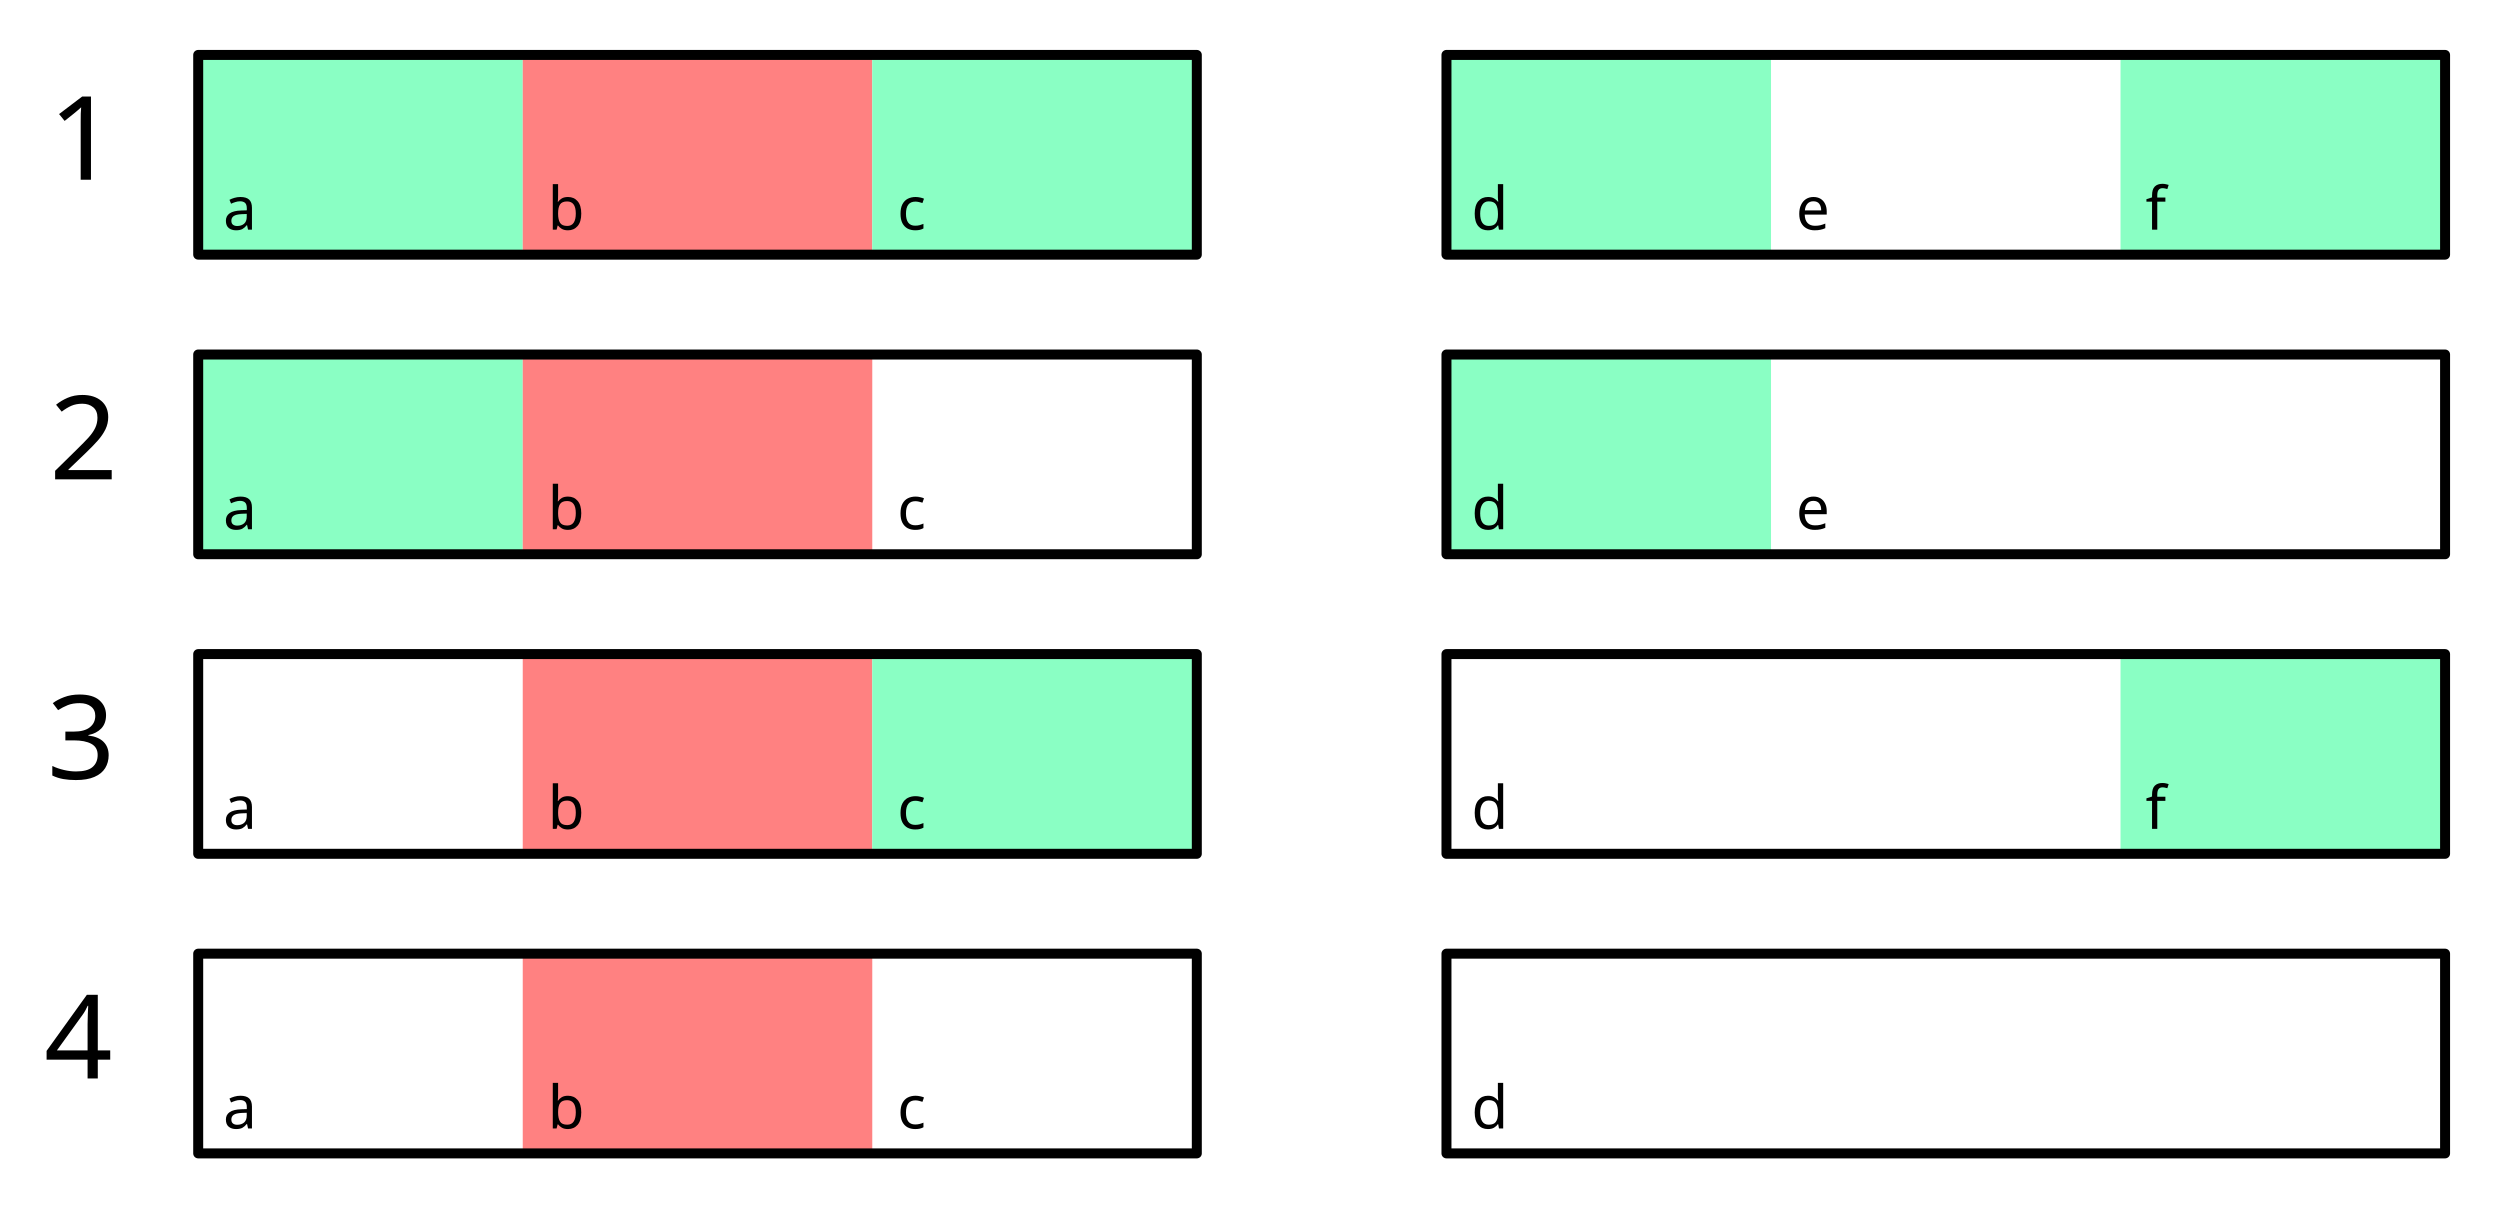
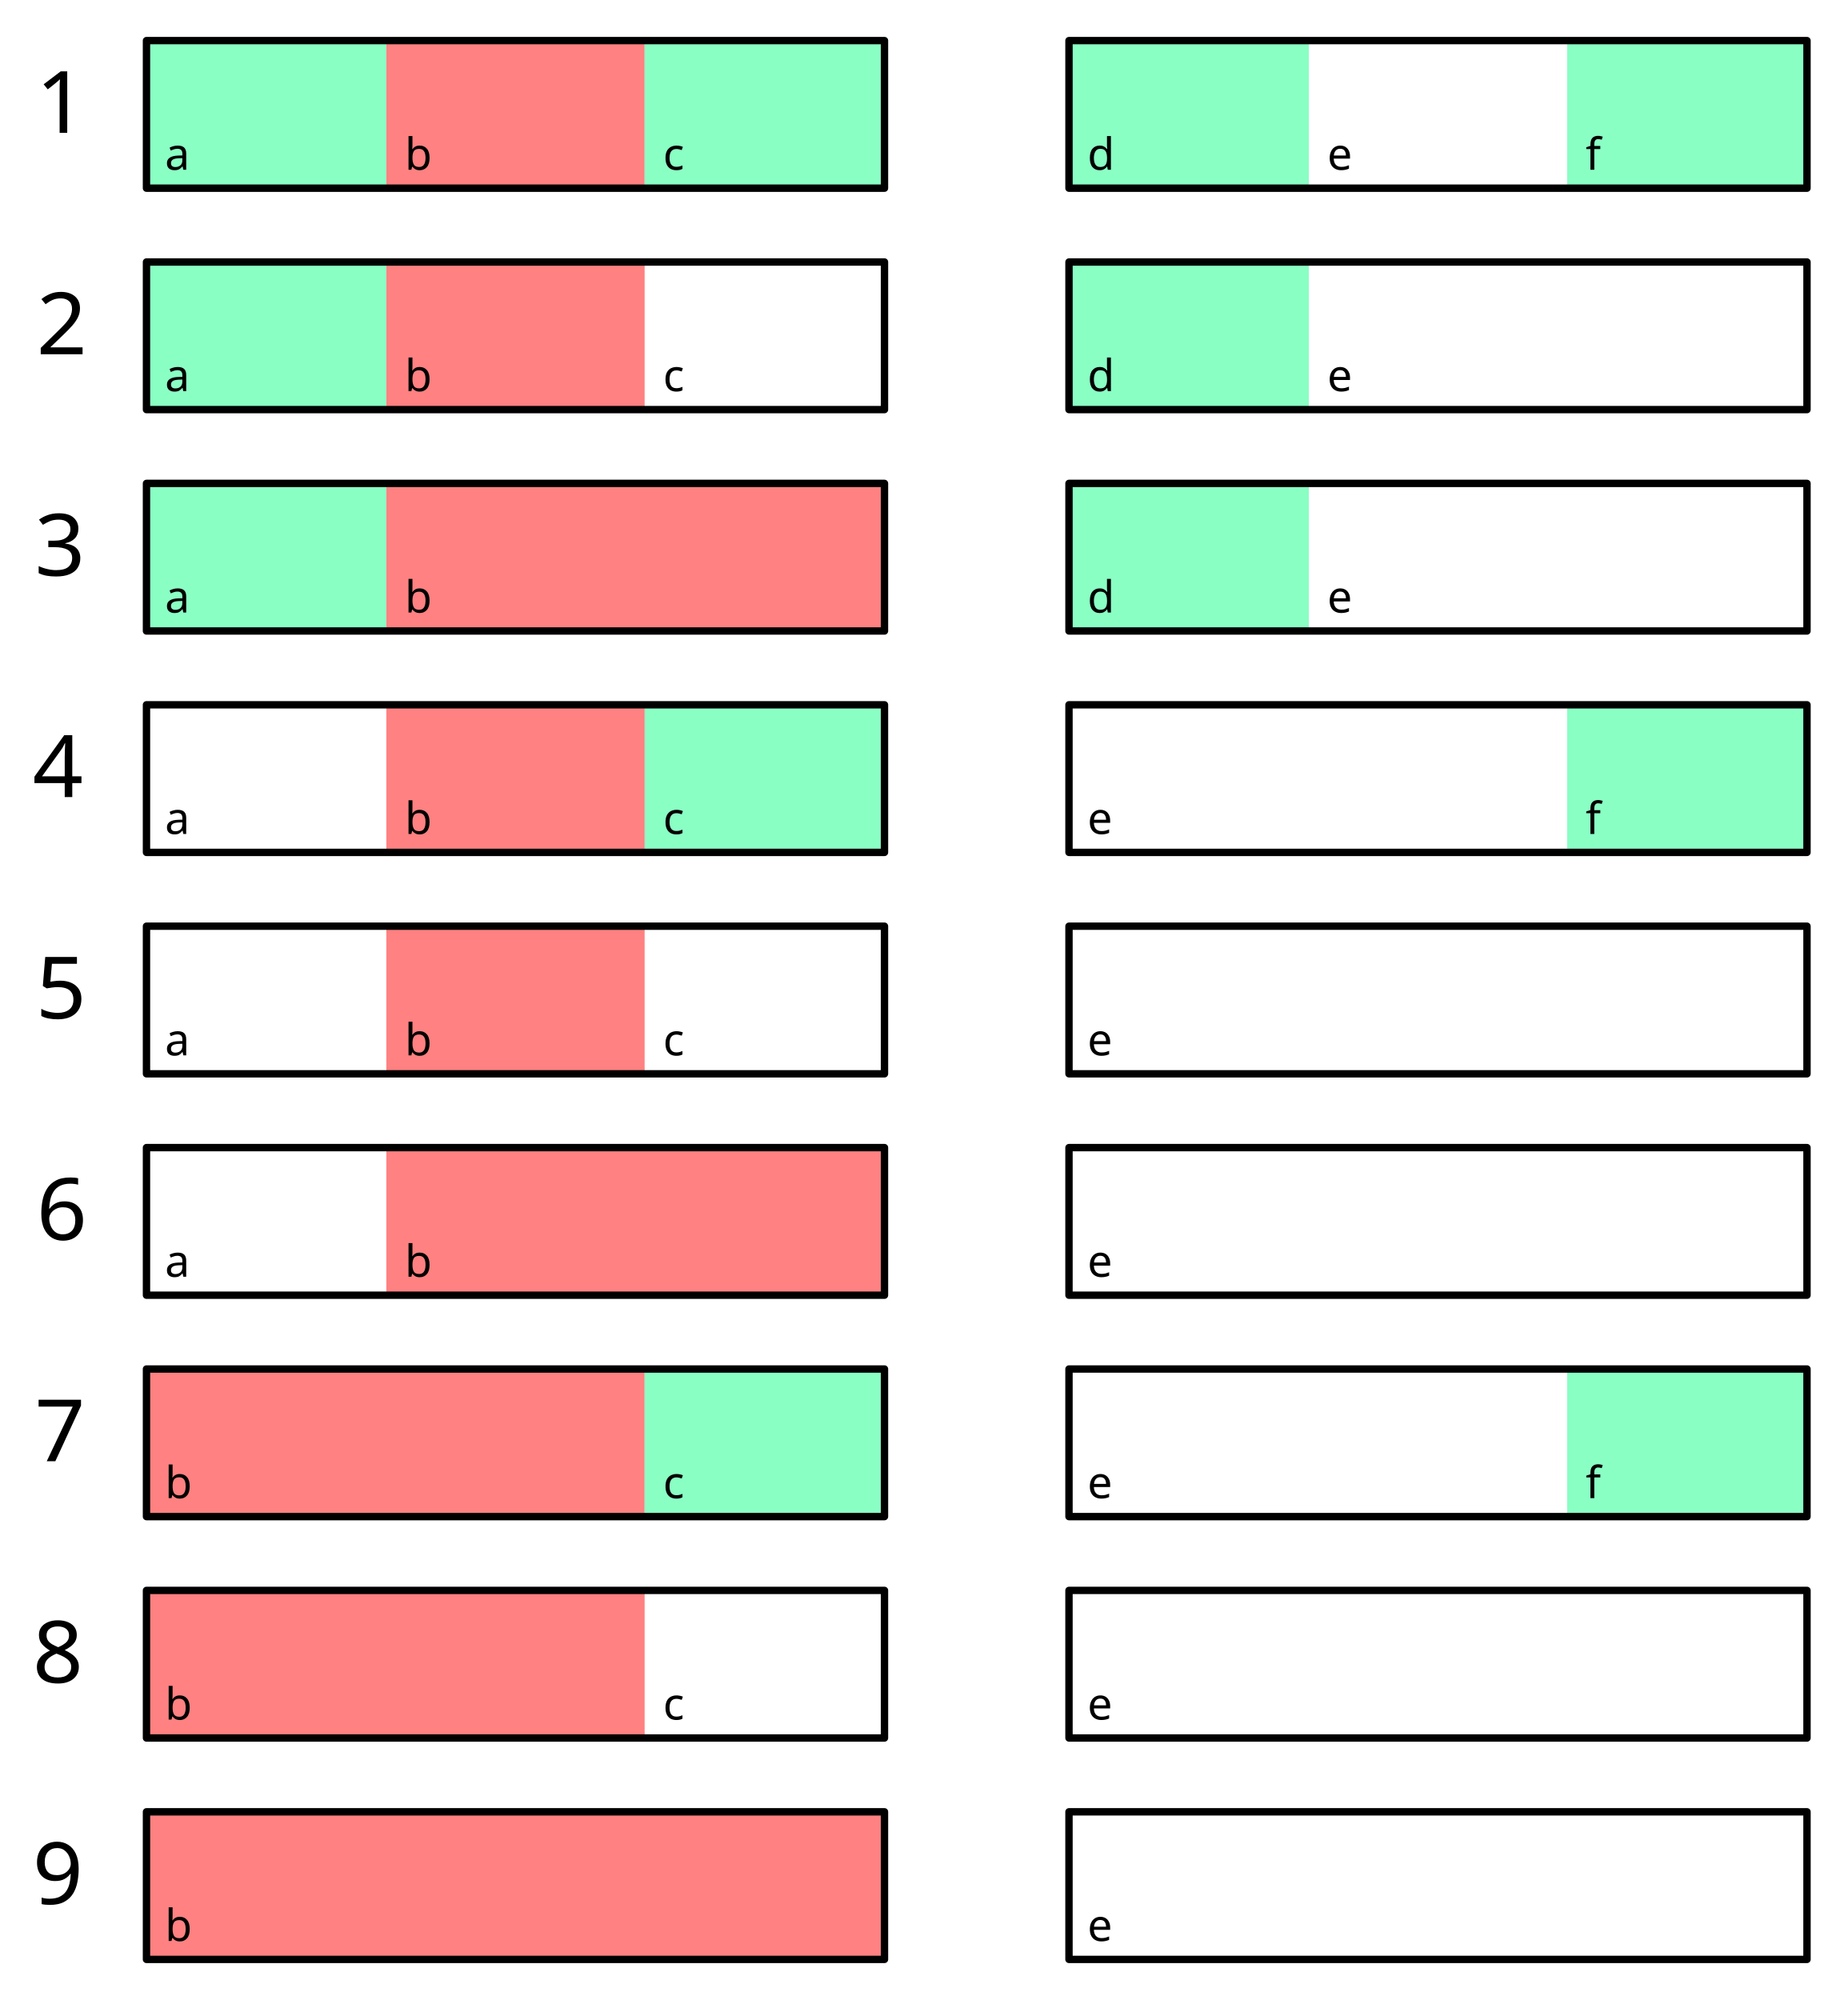
- <svg xmlns="http://www.w3.org/2000/svg" width="500.695" height="242" id="svg2" version="1.1">
+ <svg xmlns="http://www.w3.org/2000/svg" width="500.695" height="542" id="svg2" version="1.1">
  <defs id="defs4" />
  <g id="layer1" transform="translate(-10.30469,-11.36218)">
    <rect style="fill:#8affc4;fill-opacity:1;stroke:none" id="rect3917" width="65" height="40" x="50" y="22.362" />
    <rect style="fill:#ff8181;fill-opacity:1;stroke:none" id="rect3917-9" width="70" height="40" x="115" y="22.362" />
    <rect style="fill:#8affc4;fill-opacity:1;stroke:none" id="rect3917-5" width="65" height="40" x="185" y="22.362" />
    <rect style="fill:none;stroke:#000000;stroke-width:2;stroke-linejoin:round;stroke-miterlimit:4;stroke-opacity:1;stroke-dasharray:none;stroke-dashoffset:0" id="rect3755" width="200" height="40" x="50" y="22.362" />
    <rect style="fill:#8affc4;fill-opacity:1;stroke:none" id="rect3917-57" width="65" height="40" x="50" y="82.362" />
    <rect style="fill:#ff8181;fill-opacity:1;stroke:none" id="rect3917-9-8" width="70" height="40" x="115" y="82.362" />
    <rect style="fill:none;stroke:#000000;stroke-width:2;stroke-linejoin:round;stroke-miterlimit:4;stroke-opacity:1;stroke-dasharray:none;stroke-dashoffset:0" id="rect3755-8" width="200" height="40" x="50" y="82.362" />
-     <rect style="fill:#ff8181;fill-opacity:1;stroke:none" id="rect3917-9-2" width="70" height="40" x="115" y="142.362" />
-     <rect style="fill:#8affc4;fill-opacity:1;stroke:none" id="rect3917-5-2" width="65" height="40" x="185" y="142.362" />
+     <rect style="fill:#8affc4;fill-opacity:1;stroke:none" id="rect3917-57-9" width="65" height="40" x="50" y="142.362" />
+     <rect style="fill:#ff8181;fill-opacity:1;stroke:none" id="rect3917-9-2" width="135" height="40" x="115" y="142.362" />
    <rect style="fill:none;stroke:#000000;stroke-width:2;stroke-linejoin:round;stroke-miterlimit:4;stroke-opacity:1;stroke-dasharray:none;stroke-dashoffset:0" id="rect3755-3" width="200" height="40" x="50" y="142.362" />
+     <rect style="fill:#8affc4;fill-opacity:1;stroke:none" id="rect3917-5-5" width="65" height="40" x="185" y="202.362" />
    <rect style="fill:#ff8181;fill-opacity:1;stroke:none" id="rect3917-9-3" width="70" height="40" x="115" y="202.362" />
    <rect style="fill:none;stroke:#000000;stroke-width:2;stroke-linejoin:round;stroke-miterlimit:4;stroke-opacity:1;stroke-dasharray:none;stroke-dashoffset:0" id="rect3755-84" width="200" height="40" x="50" y="202.362" />
    <flowRoot xml:space="preserve" id="flowRoot3857" style="font-size:12px;font-style:normal;font-variant:normal;font-weight:normal;font-stretch:normal;text-indent:0;text-align:start;text-decoration:none;line-height:125%;letter-spacing:0px;word-spacing:0px;text-transform:none;direction:ltr;block-progression:tb;writing-mode:lr-tb;text-anchor:start;baseline-shift:baseline;color:#000000;fill:#000000;fill-opacity:1;fill-rule:nonzero;stroke:none;stroke-width:1px;marker:none;visibility:visible;display:inline;overflow:visible;enable-background:accumulate;font-family:Sans;-inkscape-font-specification:Sans">
      <flowRegion id="flowRegion3859">
        <rect id="rect3861" width="92.857" height="375" x="287.143" y="15.219" />
      </flowRegion>
      <flowPara id="flowPara3863" />
    </flowRoot>
    <flowRoot xml:space="preserve" id="flowRoot3865" style="font-size:12px;font-style:normal;font-variant:normal;font-weight:normal;font-stretch:normal;text-indent:0;text-align:start;text-decoration:none;line-height:125%;letter-spacing:0px;word-spacing:0px;text-transform:none;direction:ltr;block-progression:tb;writing-mode:lr-tb;text-anchor:start;baseline-shift:baseline;color:#000000;fill:#000000;fill-opacity:1;fill-rule:nonzero;stroke:none;stroke-width:1px;marker:none;visibility:visible;display:inline;overflow:visible;enable-background:accumulate;font-family:Sans;-inkscape-font-specification:Sans">
      <flowRegion id="flowRegion3867">
        <rect id="rect3869" width="54.286" height="327.857" x="307.857" y="29.505" />
      </flowRegion>
      <flowPara id="flowPara3871" />
    </flowRoot>
    <text xml:space="preserve" style="font-size:23.664px;font-style:normal;font-variant:normal;font-weight:normal;font-stretch:normal;text-indent:0;text-align:start;text-decoration:none;line-height:125%;letter-spacing:0px;word-spacing:0px;text-transform:none;direction:ltr;block-progression:tb;writing-mode:lr-tb;text-anchor:start;baseline-shift:baseline;color:#000000;fill:#000000;fill-opacity:1;fill-rule:nonzero;stroke:none;stroke-width:1px;marker:none;visibility:visible;display:inline;overflow:visible;enable-background:accumulate;font-family:Sans;-inkscape-font-specification:Sans" x="19.72" y="48.034" id="text3873" transform="scale(1.014185,0.9860133)">
      <tspan id="tspan3875" x="19.72" y="48.034">1</tspan>
    </text>
    <text xml:space="preserve" style="font-size:23.664px;font-style:normal;font-variant:normal;font-weight:normal;font-stretch:normal;text-indent:0;text-align:start;text-decoration:none;line-height:125%;letter-spacing:0px;word-spacing:0px;text-transform:none;direction:ltr;block-progression:tb;writing-mode:lr-tb;text-anchor:start;baseline-shift:baseline;color:#000000;fill:#000000;fill-opacity:1;fill-rule:nonzero;stroke:none;stroke-width:1px;marker:none;visibility:visible;display:inline;overflow:visible;enable-background:accumulate;font-family:Sans;-inkscape-font-specification:Sans" x="19.905" y="108.885" id="text3877" transform="scale(1.014185,0.9860133)">
      <tspan id="tspan3879" x="19.905" y="108.885">2</tspan>
    </text>
    <text xml:space="preserve" style="font-size:23.664px;font-style:normal;font-variant:normal;font-weight:normal;font-stretch:normal;text-indent:0;text-align:start;text-decoration:none;line-height:125%;letter-spacing:0px;word-spacing:0px;text-transform:none;direction:ltr;block-progression:tb;writing-mode:lr-tb;text-anchor:start;baseline-shift:baseline;color:#000000;fill:#000000;fill-opacity:1;fill-rule:nonzero;stroke:none;stroke-width:1px;marker:none;visibility:visible;display:inline;overflow:visible;enable-background:accumulate;font-family:Sans;-inkscape-font-specification:Sans" x="19.431" y="169.736" id="text3881" transform="scale(1.014185,0.9860133)">
      <tspan id="tspan3883" x="19.431" y="169.736">3</tspan>
    </text>
    <text xml:space="preserve" style="font-size:23.664px;font-style:normal;font-variant:normal;font-weight:normal;font-stretch:normal;text-indent:0;text-align:start;text-decoration:none;line-height:125%;letter-spacing:0px;word-spacing:0px;text-transform:none;direction:ltr;block-progression:tb;writing-mode:lr-tb;text-anchor:start;baseline-shift:baseline;color:#000000;fill:#000000;fill-opacity:1;fill-rule:nonzero;stroke:none;stroke-width:1px;marker:none;visibility:visible;display:inline;overflow:visible;enable-background:accumulate;font-family:Sans;-inkscape-font-specification:Sans" x="18.865" y="230.587" id="text3885" transform="scale(1.014185,0.9860133)">
      <tspan id="tspan3887" x="18.865" y="230.587">4</tspan>
    </text>
    <flowRoot xml:space="preserve" id="flowRoot3901" style="font-size:24px;font-style:normal;font-variant:normal;font-weight:normal;font-stretch:normal;text-indent:0;text-align:start;text-decoration:none;line-height:125%;letter-spacing:0px;word-spacing:0px;text-transform:none;direction:ltr;block-progression:tb;writing-mode:lr-tb;text-anchor:start;baseline-shift:baseline;color:#000000;fill:#000000;fill-opacity:1;fill-rule:nonzero;stroke:none;stroke-width:1px;marker:none;visibility:visible;display:inline;overflow:visible;enable-background:accumulate;font-family:Sans;-inkscape-font-specification:Sans">
      <flowRegion id="flowRegion3903">
        <rect id="rect3905" width="121.429" height="349.286" x="290" y="55.219" />
      </flowRegion>
      <flowPara id="flowPara3907" />
    </flowRoot>
    <flowRoot xml:space="preserve" id="flowRoot3909" style="font-size:24px;font-style:normal;font-variant:normal;font-weight:normal;font-stretch:normal;text-indent:0;text-align:start;text-decoration:none;line-height:125%;letter-spacing:0px;word-spacing:0px;text-transform:none;direction:ltr;block-progression:tb;writing-mode:lr-tb;text-anchor:start;baseline-shift:baseline;color:#000000;fill:#000000;fill-opacity:1;fill-rule:nonzero;stroke:none;stroke-width:1px;marker:none;visibility:visible;display:inline;overflow:visible;enable-background:accumulate;font-family:Sans;-inkscape-font-specification:Sans">
      <flowRegion id="flowRegion3911">
        <rect id="rect3913" width="103.571" height="333.571" x="285" y="39.505" />
      </flowRegion>
      <flowPara id="flowPara3915" />
    </flowRoot>
    <rect style="fill:#8affc4;fill-opacity:1;stroke:none" id="rect3917-92" width="65" height="40" x="300" y="22.362" />
    <rect style="fill:#8affc4;fill-opacity:1;stroke:none" id="rect3917-5-4" width="65" height="40" x="435" y="22.362" />
    <rect style="fill:none;stroke:#000000;stroke-width:2;stroke-linejoin:round;stroke-miterlimit:4;stroke-opacity:1;stroke-dasharray:none;stroke-dashoffset:0" id="rect3755-6" width="200" height="40" x="300" y="22.362" />
    <rect style="fill:#8affc4;fill-opacity:1;stroke:none" id="rect3917-2" width="65" height="40" x="300" y="82.362" />
    <rect style="fill:none;stroke:#000000;stroke-width:2;stroke-linejoin:round;stroke-miterlimit:4;stroke-opacity:1;stroke-dasharray:none;stroke-dashoffset:0" id="rect3755-8-0" width="200" height="40" x="300" y="82.362" />
-     <rect style="fill:#8affc4;fill-opacity:1;stroke:none" id="rect3917-5-89" width="65" height="40" x="435" y="142.362" />
-     <rect style="fill:none;stroke:#000000;stroke-width:2;stroke-linejoin:round;stroke-miterlimit:4;stroke-opacity:1;stroke-dasharray:none;stroke-dashoffset:0" id="rect3755-3-5" width="200" height="40" x="300" y="142.362" />
-     <rect style="fill:none;stroke:#000000;stroke-width:2;stroke-linejoin:round;stroke-miterlimit:4;stroke-opacity:1;stroke-dasharray:none;stroke-dashoffset:0" id="rect3755-84-4" width="200" height="40" x="300" y="202.362" />
    <flowRoot xml:space="preserve" id="flowRoot4510" style="font-size:12px;font-style:normal;font-variant:normal;font-weight:normal;font-stretch:normal;text-indent:0;text-align:start;text-decoration:none;line-height:125%;letter-spacing:0px;word-spacing:0px;text-transform:none;direction:ltr;block-progression:tb;writing-mode:lr-tb;text-anchor:start;baseline-shift:baseline;color:#000000;fill:#000000;fill-opacity:1;fill-rule:nonzero;stroke:none;stroke-width:1px;marker:none;visibility:visible;display:inline;overflow:visible;enable-background:accumulate;font-family:Sans;-inkscape-font-specification:Sans" transform="translate(-3.265625,11.36218)">
      <flowRegion id="flowRegion4512">
        <rect id="rect4514" width="180.437" height="17.507" x="199.638" y="-49.726" />
      </flowRegion>
      <flowPara id="flowPara4516" />
    </flowRoot>
-     <flowRoot xml:space="preserve" id="flowRoot5489" style="fill:#000000;stroke:none;stroke-opacity:1;stroke-width:1px;stroke-linejoin:miter;stroke-linecap:butt;font-size:12px;font-style:normal;font-variant:normal;font-weight:normal;font-stretch:normal;text-indent:0;text-align:start;text-decoration:none;line-height:125%;letter-spacing:0px;word-spacing:0px;text-transform:none;direction:ltr;block-progression:tb;writing-mode:lr-tb;text-anchor:start;baseline-shift:baseline;color:#000000;fill-opacity:1;fill-rule:nonzero;marker:none;visibility:visible;display:inline;overflow:visible;enable-background:accumulate;font-family:Sans;-inkscape-font-specification:Sans">
+     <flowRoot xml:space="preserve" id="flowRoot5489" style="font-size:12px;font-style:normal;font-variant:normal;font-weight:normal;font-stretch:normal;text-indent:0;text-align:start;text-decoration:none;line-height:125%;letter-spacing:0px;word-spacing:0px;text-transform:none;direction:ltr;block-progression:tb;writing-mode:lr-tb;text-anchor:start;baseline-shift:baseline;color:#000000;fill:#000000;fill-opacity:1;fill-rule:nonzero;stroke:none;stroke-width:1px;marker:none;visibility:visible;display:inline;overflow:visible;enable-background:accumulate;font-family:Sans;-inkscape-font-specification:Sans">
      <flowRegion id="flowRegion5491">
        <rect id="rect5493" width="112.229" height="30.278" x="71.455" y="-46.242" />
      </flowRegion>
      <flowPara id="flowPara5495" />
    </flowRoot>
-     <flowRoot xml:space="preserve" id="flowRoot5497" style="fill:#000000;stroke:none;stroke-opacity:1;stroke-width:1px;stroke-linejoin:miter;stroke-linecap:butt;font-size:12px;font-style:normal;font-variant:normal;font-weight:normal;font-stretch:normal;text-indent:0;text-align:start;text-decoration:none;line-height:125%;letter-spacing:0px;word-spacing:0px;text-transform:none;direction:ltr;block-progression:tb;writing-mode:lr-tb;text-anchor:start;baseline-shift:baseline;color:#000000;fill-opacity:1;fill-rule:nonzero;marker:none;visibility:visible;display:inline;overflow:visible;enable-background:accumulate;font-family:Sans;-inkscape-font-specification:Sans">
+     <flowRoot xml:space="preserve" id="flowRoot5497" style="font-size:12px;font-style:normal;font-variant:normal;font-weight:normal;font-stretch:normal;text-indent:0;text-align:start;text-decoration:none;line-height:125%;letter-spacing:0px;word-spacing:0px;text-transform:none;direction:ltr;block-progression:tb;writing-mode:lr-tb;text-anchor:start;baseline-shift:baseline;color:#000000;fill:#000000;fill-opacity:1;fill-rule:nonzero;stroke:none;stroke-width:1px;marker:none;visibility:visible;display:inline;overflow:visible;enable-background:accumulate;font-family:Sans;-inkscape-font-specification:Sans">
      <flowRegion id="flowRegion5499">
        <rect id="rect5501" width="91.64" height="37.14" x="68.225" y="-49.068" />
      </flowRegion>
      <flowPara id="flowPara5503" />
    </flowRoot>
    <text xml:space="preserve" style="font-size:12px;font-style:normal;font-variant:normal;font-weight:normal;font-stretch:normal;text-indent:0;text-align:start;text-decoration:none;line-height:125%;letter-spacing:0px;word-spacing:0px;text-transform:none;direction:ltr;block-progression:tb;writing-mode:lr-tb;text-anchor:start;baseline-shift:baseline;color:#000000;fill:#000000;fill-opacity:1;fill-rule:nonzero;stroke:none;stroke-width:1px;marker:none;visibility:visible;display:inline;overflow:visible;enable-background:accumulate;font-family:Sans;-inkscape-font-specification:Sans" x="55" y="57.362" id="text5465-8">
      <tspan id="tspan5467-7" x="55" y="57.362">a</tspan>
    </text>
    <text xml:space="preserve" style="font-size:12px;font-style:normal;font-variant:normal;font-weight:normal;font-stretch:normal;text-indent:0;text-align:start;text-decoration:none;line-height:125%;letter-spacing:0px;word-spacing:0px;text-transform:none;direction:ltr;block-progression:tb;writing-mode:lr-tb;text-anchor:start;baseline-shift:baseline;color:#000000;fill:#000000;fill-opacity:1;fill-rule:nonzero;stroke:none;stroke-width:1px;marker:none;visibility:visible;display:inline;overflow:visible;enable-background:accumulate;font-family:Sans;-inkscape-font-specification:Sans" x="120" y="57.362" id="text5469-9">
      <tspan id="tspan5471-5" x="120" y="57.362">b</tspan>
    </text>
    <text xml:space="preserve" style="font-size:12px;font-style:normal;font-variant:normal;font-weight:normal;font-stretch:normal;text-indent:0;text-align:start;text-decoration:none;line-height:125%;letter-spacing:0px;word-spacing:0px;text-transform:none;direction:ltr;block-progression:tb;writing-mode:lr-tb;text-anchor:start;baseline-shift:baseline;color:#000000;fill:#000000;fill-opacity:1;fill-rule:nonzero;stroke:none;stroke-width:1px;marker:none;visibility:visible;display:inline;overflow:visible;enable-background:accumulate;font-family:Sans;-inkscape-font-specification:Sans" x="190" y="57.362" id="text5473-1">
      <tspan id="tspan5475-4" x="190" y="57.362">c</tspan>
    </text>
    <text xml:space="preserve" style="font-size:12px;font-style:normal;font-variant:normal;font-weight:normal;font-stretch:normal;text-indent:0;text-align:start;text-decoration:none;line-height:125%;letter-spacing:0px;word-spacing:0px;text-transform:none;direction:ltr;block-progression:tb;writing-mode:lr-tb;text-anchor:start;baseline-shift:baseline;color:#000000;fill:#000000;fill-opacity:1;fill-rule:nonzero;stroke:none;stroke-width:1px;marker:none;visibility:visible;display:inline;overflow:visible;enable-background:accumulate;font-family:Sans;-inkscape-font-specification:Sans" x="55" y="117.362" id="text5465-80">
      <tspan id="tspan5467-1" x="55" y="117.362">a</tspan>
    </text>
    <text xml:space="preserve" style="font-size:12px;font-style:normal;font-variant:normal;font-weight:normal;font-stretch:normal;text-indent:0;text-align:start;text-decoration:none;line-height:125%;letter-spacing:0px;word-spacing:0px;text-transform:none;direction:ltr;block-progression:tb;writing-mode:lr-tb;text-anchor:start;baseline-shift:baseline;color:#000000;fill:#000000;fill-opacity:1;fill-rule:nonzero;stroke:none;stroke-width:1px;marker:none;visibility:visible;display:inline;overflow:visible;enable-background:accumulate;font-family:Sans;-inkscape-font-specification:Sans" x="120" y="117.362" id="text5469-8">
      <tspan id="tspan5471-6" x="120" y="117.362">b</tspan>
    </text>
    <text xml:space="preserve" style="font-size:12px;font-style:normal;font-variant:normal;font-weight:normal;font-stretch:normal;text-indent:0;text-align:start;text-decoration:none;line-height:125%;letter-spacing:0px;word-spacing:0px;text-transform:none;direction:ltr;block-progression:tb;writing-mode:lr-tb;text-anchor:start;baseline-shift:baseline;color:#000000;fill:#000000;fill-opacity:1;fill-rule:nonzero;stroke:none;stroke-width:1px;marker:none;visibility:visible;display:inline;overflow:visible;enable-background:accumulate;font-family:Sans;-inkscape-font-specification:Sans" x="190" y="117.362" id="text5473-4">
      <tspan id="tspan5475-1" x="190" y="117.362">c</tspan>
    </text>
    <text xml:space="preserve" style="font-size:12px;font-style:normal;font-variant:normal;font-weight:normal;font-stretch:normal;text-indent:0;text-align:start;text-decoration:none;line-height:125%;letter-spacing:0px;word-spacing:0px;text-transform:none;direction:ltr;block-progression:tb;writing-mode:lr-tb;text-anchor:start;baseline-shift:baseline;color:#000000;fill:#000000;fill-opacity:1;fill-rule:nonzero;stroke:none;stroke-width:1px;marker:none;visibility:visible;display:inline;overflow:visible;enable-background:accumulate;font-family:Sans;-inkscape-font-specification:Sans" x="55" y="177.362" id="text5465-9">
      <tspan id="tspan5467-8" x="55" y="177.362">a</tspan>
    </text>
    <text xml:space="preserve" style="font-size:12px;font-style:normal;font-variant:normal;font-weight:normal;font-stretch:normal;text-indent:0;text-align:start;text-decoration:none;line-height:125%;letter-spacing:0px;word-spacing:0px;text-transform:none;direction:ltr;block-progression:tb;writing-mode:lr-tb;text-anchor:start;baseline-shift:baseline;color:#000000;fill:#000000;fill-opacity:1;fill-rule:nonzero;stroke:none;stroke-width:1px;marker:none;visibility:visible;display:inline;overflow:visible;enable-background:accumulate;font-family:Sans;-inkscape-font-specification:Sans" x="120" y="177.362" id="text5469-1">
      <tspan id="tspan5471-2" x="120" y="177.362">b</tspan>
    </text>
-     <text xml:space="preserve" style="font-size:12px;font-style:normal;font-variant:normal;font-weight:normal;font-stretch:normal;text-indent:0;text-align:start;text-decoration:none;line-height:125%;letter-spacing:0px;word-spacing:0px;text-transform:none;direction:ltr;block-progression:tb;writing-mode:lr-tb;text-anchor:start;baseline-shift:baseline;color:#000000;fill:#000000;fill-opacity:1;fill-rule:nonzero;stroke:none;stroke-width:1px;marker:none;visibility:visible;display:inline;overflow:visible;enable-background:accumulate;font-family:Sans;-inkscape-font-specification:Sans" x="190" y="177.362" id="text5473-43">
-       <tspan id="tspan5475-2" x="190" y="177.362">c</tspan>
-     </text>
    <text xml:space="preserve" style="font-size:12px;font-style:normal;font-variant:normal;font-weight:normal;font-stretch:normal;text-indent:0;text-align:start;text-decoration:none;line-height:125%;letter-spacing:0px;word-spacing:0px;text-transform:none;direction:ltr;block-progression:tb;writing-mode:lr-tb;text-anchor:start;baseline-shift:baseline;color:#000000;fill:#000000;fill-opacity:1;fill-rule:nonzero;stroke:none;stroke-width:1px;marker:none;visibility:visible;display:inline;overflow:visible;enable-background:accumulate;font-family:Sans;-inkscape-font-specification:Sans" x="55" y="237.362" id="text5465-7">
      <tspan id="tspan5467-2" x="55" y="237.362">a</tspan>
    </text>
    <text xml:space="preserve" style="font-size:12px;font-style:normal;font-variant:normal;font-weight:normal;font-stretch:normal;text-indent:0;text-align:start;text-decoration:none;line-height:125%;letter-spacing:0px;word-spacing:0px;text-transform:none;direction:ltr;block-progression:tb;writing-mode:lr-tb;text-anchor:start;baseline-shift:baseline;color:#000000;fill:#000000;fill-opacity:1;fill-rule:nonzero;stroke:none;stroke-width:1px;marker:none;visibility:visible;display:inline;overflow:visible;enable-background:accumulate;font-family:Sans;-inkscape-font-specification:Sans" x="120" y="237.362" id="text5469-0">
      <tspan id="tspan5471-8" x="120" y="237.362">b</tspan>
    </text>
    <text xml:space="preserve" style="font-size:12px;font-style:normal;font-variant:normal;font-weight:normal;font-stretch:normal;text-indent:0;text-align:start;text-decoration:none;line-height:125%;letter-spacing:0px;word-spacing:0px;text-transform:none;direction:ltr;block-progression:tb;writing-mode:lr-tb;text-anchor:start;baseline-shift:baseline;color:#000000;fill:#000000;fill-opacity:1;fill-rule:nonzero;stroke:none;stroke-width:1px;marker:none;visibility:visible;display:inline;overflow:visible;enable-background:accumulate;font-family:Sans;-inkscape-font-specification:Sans" x="190" y="237.362" id="text5473-2">
      <tspan id="tspan5475-9" x="190" y="237.362">c</tspan>
    </text>
    <text xml:space="preserve" style="font-size:12px;font-style:normal;font-variant:normal;font-weight:normal;font-stretch:normal;text-indent:0;text-align:start;text-decoration:none;line-height:125%;letter-spacing:0px;word-spacing:0px;text-transform:none;direction:ltr;block-progression:tb;writing-mode:lr-tb;text-anchor:start;baseline-shift:baseline;color:#000000;fill:#000000;fill-opacity:1;fill-rule:nonzero;stroke:none;stroke-width:1px;marker:none;visibility:visible;display:inline;overflow:visible;enable-background:accumulate;font-family:Sans;-inkscape-font-specification:Sans" x="305" y="57.362" id="text5477">
      <tspan id="tspan5479" x="305" y="57.362">d</tspan>
    </text>
    <text xml:space="preserve" style="font-size:12px;font-style:normal;font-variant:normal;font-weight:normal;font-stretch:normal;text-indent:0;text-align:start;text-decoration:none;line-height:125%;letter-spacing:0px;word-spacing:0px;text-transform:none;direction:ltr;block-progression:tb;writing-mode:lr-tb;text-anchor:start;baseline-shift:baseline;color:#000000;fill:#000000;fill-opacity:1;fill-rule:nonzero;stroke:none;stroke-width:1px;marker:none;visibility:visible;display:inline;overflow:visible;enable-background:accumulate;font-family:Sans;-inkscape-font-specification:Sans" x="370" y="57.362" id="text5481">
      <tspan id="tspan5483" x="370" y="57.362">e</tspan>
    </text>
    <text xml:space="preserve" style="font-size:12px;font-style:normal;font-variant:normal;font-weight:normal;font-stretch:normal;text-indent:0;text-align:start;text-decoration:none;line-height:125%;letter-spacing:0px;word-spacing:0px;text-transform:none;direction:ltr;block-progression:tb;writing-mode:lr-tb;text-anchor:start;baseline-shift:baseline;color:#000000;fill:#000000;fill-opacity:1;fill-rule:nonzero;stroke:none;stroke-width:1px;marker:none;visibility:visible;display:inline;overflow:visible;enable-background:accumulate;font-family:Sans;-inkscape-font-specification:Sans" x="440" y="57.362" id="text5485">
      <tspan id="tspan5487" x="440" y="57.362">f</tspan>
    </text>
    <text xml:space="preserve" style="font-size:12px;font-style:normal;font-variant:normal;font-weight:normal;font-stretch:normal;text-indent:0;text-align:start;text-decoration:none;line-height:125%;letter-spacing:0px;word-spacing:0px;text-transform:none;direction:ltr;block-progression:tb;writing-mode:lr-tb;text-anchor:start;baseline-shift:baseline;color:#000000;fill:#000000;fill-opacity:1;fill-rule:nonzero;stroke:none;stroke-width:1px;marker:none;visibility:visible;display:inline;overflow:visible;enable-background:accumulate;font-family:Sans;-inkscape-font-specification:Sans" x="305" y="117.362" id="text5477-8">
      <tspan id="tspan5479-6" x="305" y="117.362">d</tspan>
    </text>
    <text xml:space="preserve" style="font-size:12px;font-style:normal;font-variant:normal;font-weight:normal;font-stretch:normal;text-indent:0;text-align:start;text-decoration:none;line-height:125%;letter-spacing:0px;word-spacing:0px;text-transform:none;direction:ltr;block-progression:tb;writing-mode:lr-tb;text-anchor:start;baseline-shift:baseline;color:#000000;fill:#000000;fill-opacity:1;fill-rule:nonzero;stroke:none;stroke-width:1px;marker:none;visibility:visible;display:inline;overflow:visible;enable-background:accumulate;font-family:Sans;-inkscape-font-specification:Sans" x="370" y="117.362" id="text5481-8">
      <tspan id="tspan5483-2" x="370" y="117.362">e</tspan>
    </text>
-     <text xml:space="preserve" style="font-size:12px;font-style:normal;font-variant:normal;font-weight:normal;font-stretch:normal;text-indent:0;text-align:start;text-decoration:none;line-height:125%;letter-spacing:0px;word-spacing:0px;text-transform:none;direction:ltr;block-progression:tb;writing-mode:lr-tb;text-anchor:start;baseline-shift:baseline;color:#000000;fill:#000000;fill-opacity:1;fill-rule:nonzero;stroke:none;stroke-width:1px;marker:none;visibility:visible;display:inline;overflow:visible;enable-background:accumulate;font-family:Sans;-inkscape-font-specification:Sans" x="305" y="177.362" id="text5477-1">
-       <tspan id="tspan5479-8" x="305" y="177.362">d</tspan>
-     </text>
-     <text xml:space="preserve" style="font-size:12px;font-style:normal;font-variant:normal;font-weight:normal;font-stretch:normal;text-indent:0;text-align:start;text-decoration:none;line-height:125%;letter-spacing:0px;word-spacing:0px;text-transform:none;direction:ltr;block-progression:tb;writing-mode:lr-tb;text-anchor:start;baseline-shift:baseline;color:#000000;fill:#000000;fill-opacity:1;fill-rule:nonzero;stroke:none;stroke-width:1px;marker:none;visibility:visible;display:inline;overflow:visible;enable-background:accumulate;font-family:Sans;-inkscape-font-specification:Sans" x="440" y="177.362" id="text5485-4">
-       <tspan id="tspan5487-3" x="440" y="177.362">f</tspan>
-     </text>
-     <text xml:space="preserve" style="font-size:12px;font-style:normal;font-variant:normal;font-weight:normal;font-stretch:normal;text-indent:0;text-align:start;text-decoration:none;line-height:125%;letter-spacing:0px;word-spacing:0px;text-transform:none;direction:ltr;block-progression:tb;writing-mode:lr-tb;text-anchor:start;baseline-shift:baseline;color:#000000;fill:#000000;fill-opacity:1;fill-rule:nonzero;stroke:none;stroke-width:1px;marker:none;visibility:visible;display:inline;overflow:visible;enable-background:accumulate;font-family:Sans;-inkscape-font-specification:Sans" x="305" y="237.362" id="text5477-7">
-       <tspan id="tspan5479-2" x="305" y="237.362">d</tspan>
+     <rect style="fill:#ff8181;fill-opacity:1;stroke:none" id="rect3917-9-7" width="70" height="40" x="115" y="262.362" />
+     <rect style="fill:none;stroke:#000000;stroke-width:2;stroke-linejoin:round;stroke-miterlimit:4;stroke-opacity:1;stroke-dasharray:none;stroke-dashoffset:0" id="rect3755-2" width="200" height="40" x="50" y="262.362" />
+     <rect style="fill:#ff8181;fill-opacity:1;stroke:none" id="rect3917-9-8-0" width="135" height="40" x="115" y="322.362" />
+     <rect style="fill:none;stroke:#000000;stroke-width:2;stroke-linejoin:round;stroke-miterlimit:4;stroke-opacity:1;stroke-dasharray:none;stroke-dashoffset:0" id="rect3755-8-8" width="200" height="40" x="50" y="322.362" />
+     <rect style="fill:#ff8181;fill-opacity:1;stroke:none" id="rect3917-9-2-1" width="135" height="40" x="50" y="382.362" />
+     <rect style="fill:#8affc4;fill-opacity:1;stroke:none" id="rect3917-5-2-3" width="65" height="40" x="185" y="382.362" />
+     <rect style="fill:none;stroke:#000000;stroke-width:2;stroke-linejoin:round;stroke-miterlimit:4;stroke-opacity:1;stroke-dasharray:none;stroke-dashoffset:0" id="rect3755-3-3" width="200" height="40" x="50" y="382.362" />
+     <rect style="fill:#ff8181;fill-opacity:1;stroke:none" id="rect3917-9-3-2" width="135" height="40" x="50" y="442.362" />
+     <rect style="fill:none;stroke:#000000;stroke-width:2;stroke-linejoin:round;stroke-miterlimit:4;stroke-opacity:1;stroke-dasharray:none;stroke-dashoffset:0" id="rect3755-84-5" width="200" height="40" x="50" y="442.362" />
+     <text xml:space="preserve" style="font-size:23.664px;font-style:normal;font-variant:normal;font-weight:normal;font-stretch:normal;text-indent:0;text-align:start;text-decoration:none;line-height:125%;letter-spacing:0px;word-spacing:0px;text-transform:none;direction:ltr;block-progression:tb;writing-mode:lr-tb;text-anchor:start;baseline-shift:baseline;color:#000000;fill:#000000;fill-opacity:1;fill-rule:nonzero;stroke:none;stroke-width:1px;marker:none;visibility:visible;display:inline;overflow:visible;enable-background:accumulate;font-family:Sans;-inkscape-font-specification:Sans" x="19.72" y="291.438" id="text3873-1" transform="scale(1.014185,0.9860133)">
+       <tspan id="tspan3875-5" x="19.72" y="291.438">5</tspan>
+     </text>
+     <text xml:space="preserve" style="font-size:23.664px;font-style:normal;font-variant:normal;font-weight:normal;font-stretch:normal;text-indent:0;text-align:start;text-decoration:none;line-height:125%;letter-spacing:0px;word-spacing:0px;text-transform:none;direction:ltr;block-progression:tb;writing-mode:lr-tb;text-anchor:start;baseline-shift:baseline;color:#000000;fill:#000000;fill-opacity:1;fill-rule:nonzero;stroke:none;stroke-width:1px;marker:none;visibility:visible;display:inline;overflow:visible;enable-background:accumulate;font-family:Sans;-inkscape-font-specification:Sans" x="19.905" y="352.29" id="text3877-1" transform="scale(1.014185,0.9860133)">
+       <tspan id="tspan3879-4" x="19.905" y="352.29">6</tspan>
+     </text>
+     <text xml:space="preserve" style="font-size:23.664px;font-style:normal;font-variant:normal;font-weight:normal;font-stretch:normal;text-indent:0;text-align:start;text-decoration:none;line-height:125%;letter-spacing:0px;word-spacing:0px;text-transform:none;direction:ltr;block-progression:tb;writing-mode:lr-tb;text-anchor:start;baseline-shift:baseline;color:#000000;fill:#000000;fill-opacity:1;fill-rule:nonzero;stroke:none;stroke-width:1px;marker:none;visibility:visible;display:inline;overflow:visible;enable-background:accumulate;font-family:Sans;-inkscape-font-specification:Sans" x="19.431" y="413.141" id="text3881-8" transform="scale(1.014185,0.9860133)">
+       <tspan id="tspan3883-0" x="19.431" y="413.141">7</tspan>
+     </text>
+     <text xml:space="preserve" style="font-size:23.664px;font-style:normal;font-variant:normal;font-weight:normal;font-stretch:normal;text-indent:0;text-align:start;text-decoration:none;line-height:125%;letter-spacing:0px;word-spacing:0px;text-transform:none;direction:ltr;block-progression:tb;writing-mode:lr-tb;text-anchor:start;baseline-shift:baseline;color:#000000;fill:#000000;fill-opacity:1;fill-rule:nonzero;stroke:none;stroke-width:1px;marker:none;visibility:visible;display:inline;overflow:visible;enable-background:accumulate;font-family:Sans;-inkscape-font-specification:Sans" x="18.865" y="473.992" id="text3885-5" transform="scale(1.014185,0.9860133)">
+       <tspan id="tspan3887-8" x="18.865" y="473.992">8</tspan>
+     </text>
+     <rect style="fill:#8affc4;fill-opacity:1;stroke:none" id="rect3917-5-89-0" width="65" height="40" x="435" y="382.362" />
+     <rect style="fill:none;stroke:#000000;stroke-width:2;stroke-linejoin:round;stroke-miterlimit:4;stroke-opacity:1;stroke-dasharray:none;stroke-dashoffset:0" id="rect3755-3-5-0" width="200" height="40" x="300" y="382.362" />
+     <rect style="fill:none;stroke:#000000;stroke-width:2;stroke-linejoin:round;stroke-miterlimit:4;stroke-opacity:1;stroke-dasharray:none;stroke-dashoffset:0" id="rect3755-84-4-5" width="200" height="40" x="300" y="442.362" />
+     <text xml:space="preserve" style="font-size:12px;font-style:normal;font-variant:normal;font-weight:normal;font-stretch:normal;text-indent:0;text-align:start;text-decoration:none;line-height:125%;letter-spacing:0px;word-spacing:0px;text-transform:none;direction:ltr;block-progression:tb;writing-mode:lr-tb;text-anchor:start;baseline-shift:baseline;color:#000000;fill:#000000;fill-opacity:1;fill-rule:nonzero;stroke:none;stroke-width:1px;marker:none;visibility:visible;display:inline;overflow:visible;enable-background:accumulate;font-family:Sans;-inkscape-font-specification:Sans" x="55" y="297.362" id="text5465-8-7">
+       <tspan id="tspan5467-7-9" x="55" y="297.362">a</tspan>
+     </text>
+     <text xml:space="preserve" style="font-size:12px;font-style:normal;font-variant:normal;font-weight:normal;font-stretch:normal;text-indent:0;text-align:start;text-decoration:none;line-height:125%;letter-spacing:0px;word-spacing:0px;text-transform:none;direction:ltr;block-progression:tb;writing-mode:lr-tb;text-anchor:start;baseline-shift:baseline;color:#000000;fill:#000000;fill-opacity:1;fill-rule:nonzero;stroke:none;stroke-width:1px;marker:none;visibility:visible;display:inline;overflow:visible;enable-background:accumulate;font-family:Sans;-inkscape-font-specification:Sans" x="120" y="297.362" id="text5469-9-7">
+       <tspan id="tspan5471-5-3" x="120" y="297.362">b</tspan>
+     </text>
+     <text xml:space="preserve" style="font-size:12px;font-style:normal;font-variant:normal;font-weight:normal;font-stretch:normal;text-indent:0;text-align:start;text-decoration:none;line-height:125%;letter-spacing:0px;word-spacing:0px;text-transform:none;direction:ltr;block-progression:tb;writing-mode:lr-tb;text-anchor:start;baseline-shift:baseline;color:#000000;fill:#000000;fill-opacity:1;fill-rule:nonzero;stroke:none;stroke-width:1px;marker:none;visibility:visible;display:inline;overflow:visible;enable-background:accumulate;font-family:Sans;-inkscape-font-specification:Sans" x="190" y="297.362" id="text5473-1-9">
+       <tspan id="tspan5475-4-4" x="190" y="297.362">c</tspan>
+     </text>
+     <text xml:space="preserve" style="font-size:12px;font-style:normal;font-variant:normal;font-weight:normal;font-stretch:normal;text-indent:0;text-align:start;text-decoration:none;line-height:125%;letter-spacing:0px;word-spacing:0px;text-transform:none;direction:ltr;block-progression:tb;writing-mode:lr-tb;text-anchor:start;baseline-shift:baseline;color:#000000;fill:#000000;fill-opacity:1;fill-rule:nonzero;stroke:none;stroke-width:1px;marker:none;visibility:visible;display:inline;overflow:visible;enable-background:accumulate;font-family:Sans;-inkscape-font-specification:Sans" x="55" y="357.362" id="text5465-80-6">
+       <tspan id="tspan5467-1-1" x="55" y="357.362">a</tspan>
+     </text>
+     <text xml:space="preserve" style="font-size:12px;font-style:normal;font-variant:normal;font-weight:normal;font-stretch:normal;text-indent:0;text-align:start;text-decoration:none;line-height:125%;letter-spacing:0px;word-spacing:0px;text-transform:none;direction:ltr;block-progression:tb;writing-mode:lr-tb;text-anchor:start;baseline-shift:baseline;color:#000000;fill:#000000;fill-opacity:1;fill-rule:nonzero;stroke:none;stroke-width:1px;marker:none;visibility:visible;display:inline;overflow:visible;enable-background:accumulate;font-family:Sans;-inkscape-font-specification:Sans" x="120" y="357.362" id="text5469-8-4">
+       <tspan id="tspan5471-6-6" x="120" y="357.362">b</tspan>
+     </text>
+     <text xml:space="preserve" style="font-size:12px;font-style:normal;font-variant:normal;font-weight:normal;font-stretch:normal;text-indent:0;text-align:start;text-decoration:none;line-height:125%;letter-spacing:0px;word-spacing:0px;text-transform:none;direction:ltr;block-progression:tb;writing-mode:lr-tb;text-anchor:start;baseline-shift:baseline;color:#000000;fill:#000000;fill-opacity:1;fill-rule:nonzero;stroke:none;stroke-width:1px;marker:none;visibility:visible;display:inline;overflow:visible;enable-background:accumulate;font-family:Sans;-inkscape-font-specification:Sans" x="55" y="417.362" id="text5469-1-2">
+       <tspan id="tspan5471-2-2" x="55" y="417.362">b</tspan>
+     </text>
+     <text xml:space="preserve" style="font-size:12px;font-style:normal;font-variant:normal;font-weight:normal;font-stretch:normal;text-indent:0;text-align:start;text-decoration:none;line-height:125%;letter-spacing:0px;word-spacing:0px;text-transform:none;direction:ltr;block-progression:tb;writing-mode:lr-tb;text-anchor:start;baseline-shift:baseline;color:#000000;fill:#000000;fill-opacity:1;fill-rule:nonzero;stroke:none;stroke-width:1px;marker:none;visibility:visible;display:inline;overflow:visible;enable-background:accumulate;font-family:Sans;-inkscape-font-specification:Sans" x="190" y="417.362" id="text5473-43-1">
+       <tspan id="tspan5475-2-6" x="190" y="417.362">c</tspan>
+     </text>
+     <text xml:space="preserve" style="font-size:12px;font-style:normal;font-variant:normal;font-weight:normal;font-stretch:normal;text-indent:0;text-align:start;text-decoration:none;line-height:125%;letter-spacing:0px;word-spacing:0px;text-transform:none;direction:ltr;block-progression:tb;writing-mode:lr-tb;text-anchor:start;baseline-shift:baseline;color:#000000;fill:#000000;fill-opacity:1;fill-rule:nonzero;stroke:none;stroke-width:1px;marker:none;visibility:visible;display:inline;overflow:visible;enable-background:accumulate;font-family:Sans;-inkscape-font-specification:Sans" x="55" y="477.362" id="text5469-0-6">
+       <tspan id="tspan5471-8-5" x="55" y="477.362">b</tspan>
+     </text>
+     <text xml:space="preserve" style="font-size:12px;font-style:normal;font-variant:normal;font-weight:normal;font-stretch:normal;text-indent:0;text-align:start;text-decoration:none;line-height:125%;letter-spacing:0px;word-spacing:0px;text-transform:none;direction:ltr;block-progression:tb;writing-mode:lr-tb;text-anchor:start;baseline-shift:baseline;color:#000000;fill:#000000;fill-opacity:1;fill-rule:nonzero;stroke:none;stroke-width:1px;marker:none;visibility:visible;display:inline;overflow:visible;enable-background:accumulate;font-family:Sans;-inkscape-font-specification:Sans" x="190" y="477.362" id="text5473-2-0">
+       <tspan id="tspan5475-9-5" x="190" y="477.362">c</tspan>
+     </text>
+     <text xml:space="preserve" style="font-size:12px;font-style:normal;font-variant:normal;font-weight:normal;font-stretch:normal;text-indent:0;text-align:start;text-decoration:none;line-height:125%;letter-spacing:0px;word-spacing:0px;text-transform:none;direction:ltr;block-progression:tb;writing-mode:lr-tb;text-anchor:start;baseline-shift:baseline;color:#000000;fill:#000000;fill-opacity:1;fill-rule:nonzero;stroke:none;stroke-width:1px;marker:none;visibility:visible;display:inline;overflow:visible;enable-background:accumulate;font-family:Sans;-inkscape-font-specification:Sans" x="305" y="417.362" id="text5477-1-6">
+       <tspan id="tspan5479-8-8" x="305" y="417.362">e</tspan>
+     </text>
+     <text xml:space="preserve" style="font-size:12px;font-style:normal;font-variant:normal;font-weight:normal;font-stretch:normal;text-indent:0;text-align:start;text-decoration:none;line-height:125%;letter-spacing:0px;word-spacing:0px;text-transform:none;direction:ltr;block-progression:tb;writing-mode:lr-tb;text-anchor:start;baseline-shift:baseline;color:#000000;fill:#000000;fill-opacity:1;fill-rule:nonzero;stroke:none;stroke-width:1px;marker:none;visibility:visible;display:inline;overflow:visible;enable-background:accumulate;font-family:Sans;-inkscape-font-specification:Sans" x="440" y="417.362" id="text5485-4-4">
+       <tspan id="tspan5487-3-3" x="440" y="417.362">f</tspan>
+     </text>
+     <text xml:space="preserve" style="font-size:12px;font-style:normal;font-variant:normal;font-weight:normal;font-stretch:normal;text-indent:0;text-align:start;text-decoration:none;line-height:125%;letter-spacing:0px;word-spacing:0px;text-transform:none;direction:ltr;block-progression:tb;writing-mode:lr-tb;text-anchor:start;baseline-shift:baseline;color:#000000;fill:#000000;fill-opacity:1;fill-rule:nonzero;stroke:none;stroke-width:1px;marker:none;visibility:visible;display:inline;overflow:visible;enable-background:accumulate;font-family:Sans;-inkscape-font-specification:Sans" x="305" y="477.362" id="text5477-7-6">
+       <tspan id="tspan5479-2-8" x="305" y="477.362">e</tspan>
+     </text>
+     <rect style="fill:#ff8181;fill-opacity:1;stroke:none" id="rect3917-9-3-2-0" width="200" height="40" x="50" y="502.362" />
+     <rect style="fill:none;stroke:#000000;stroke-width:2;stroke-linejoin:round;stroke-miterlimit:4;stroke-opacity:1;stroke-dasharray:none;stroke-dashoffset:0" id="rect3755-84-5-8" width="200" height="40" x="50" y="502.362" />
+     <text xml:space="preserve" style="font-size:23.664px;font-style:normal;font-variant:normal;font-weight:normal;font-stretch:normal;text-indent:0;text-align:start;text-decoration:none;line-height:125%;letter-spacing:0px;word-spacing:0px;text-transform:none;direction:ltr;block-progression:tb;writing-mode:lr-tb;text-anchor:start;baseline-shift:baseline;color:#000000;fill:#000000;fill-opacity:1;fill-rule:nonzero;stroke:none;stroke-width:1px;marker:none;visibility:visible;display:inline;overflow:visible;enable-background:accumulate;font-family:Sans;-inkscape-font-specification:Sans" x="18.865" y="534.843" id="text3885-5-4" transform="scale(1.014185,0.9860133)">
+       <tspan id="tspan3887-8-3" x="18.865" y="534.843">9</tspan>
+     </text>
+     <rect style="fill:none;stroke:#000000;stroke-width:2;stroke-linejoin:round;stroke-miterlimit:4;stroke-opacity:1;stroke-dasharray:none;stroke-dashoffset:0" id="rect3755-84-4-5-2" width="200" height="40" x="300" y="502.362" />
+     <text xml:space="preserve" style="font-size:12px;font-style:normal;font-variant:normal;font-weight:normal;font-stretch:normal;text-indent:0;text-align:start;text-decoration:none;line-height:125%;letter-spacing:0px;word-spacing:0px;text-transform:none;direction:ltr;block-progression:tb;writing-mode:lr-tb;text-anchor:start;baseline-shift:baseline;color:#000000;fill:#000000;fill-opacity:1;fill-rule:nonzero;stroke:none;stroke-width:1px;marker:none;visibility:visible;display:inline;overflow:visible;enable-background:accumulate;font-family:Sans;-inkscape-font-specification:Sans" x="55" y="537.362" id="text5469-0-6-3">
+       <tspan id="tspan5471-8-5-9" x="55" y="537.362">b</tspan>
+     </text>
+     <text xml:space="preserve" style="font-size:12px;font-style:normal;font-variant:normal;font-weight:normal;font-stretch:normal;text-indent:0;text-align:start;text-decoration:none;line-height:125%;letter-spacing:0px;word-spacing:0px;text-transform:none;direction:ltr;block-progression:tb;writing-mode:lr-tb;text-anchor:start;baseline-shift:baseline;color:#000000;fill:#000000;fill-opacity:1;fill-rule:nonzero;stroke:none;stroke-width:1px;marker:none;visibility:visible;display:inline;overflow:visible;enable-background:accumulate;font-family:Sans;-inkscape-font-specification:Sans" x="305" y="537.362" id="text5477-7-6-9">
+       <tspan id="tspan5479-2-8-4" x="305" y="537.362">e</tspan>
+     </text>
+     <rect style="fill:#8affc4;fill-opacity:1;stroke:none" id="rect3917-2-9" width="65" height="40" x="300" y="142.362" />
+     <rect style="fill:none;stroke:#000000;stroke-width:2;stroke-linejoin:round;stroke-miterlimit:4;stroke-opacity:1;stroke-dasharray:none;stroke-dashoffset:0" id="rect3755-8-0-2" width="200" height="40" x="300" y="142.362" />
+     <text xml:space="preserve" style="font-size:12px;font-style:normal;font-variant:normal;font-weight:normal;font-stretch:normal;text-indent:0;text-align:start;text-decoration:none;line-height:125%;letter-spacing:0px;word-spacing:0px;text-transform:none;direction:ltr;block-progression:tb;writing-mode:lr-tb;text-anchor:start;baseline-shift:baseline;color:#000000;fill:#000000;fill-opacity:1;fill-rule:nonzero;stroke:none;stroke-width:1px;marker:none;visibility:visible;display:inline;overflow:visible;enable-background:accumulate;font-family:Sans;-inkscape-font-specification:Sans" x="305" y="177.362" id="text5477-8-8">
+       <tspan id="tspan5479-6-8" x="305" y="177.362">d</tspan>
+     </text>
+     <text xml:space="preserve" style="font-size:12px;font-style:normal;font-variant:normal;font-weight:normal;font-stretch:normal;text-indent:0;text-align:start;text-decoration:none;line-height:125%;letter-spacing:0px;word-spacing:0px;text-transform:none;direction:ltr;block-progression:tb;writing-mode:lr-tb;text-anchor:start;baseline-shift:baseline;color:#000000;fill:#000000;fill-opacity:1;fill-rule:nonzero;stroke:none;stroke-width:1px;marker:none;visibility:visible;display:inline;overflow:visible;enable-background:accumulate;font-family:Sans;-inkscape-font-specification:Sans" x="370" y="177.362" id="text5481-8-5">
+       <tspan id="tspan5483-2-3" x="370" y="177.362">e</tspan>
+     </text>
+     <rect style="fill:#8affc4;fill-opacity:1;stroke:none" id="rect3917-5-89-0-3" width="65" height="40" x="435" y="202.362" />
+     <rect style="fill:none;stroke:#000000;stroke-width:2;stroke-linejoin:round;stroke-miterlimit:4;stroke-opacity:1;stroke-dasharray:none;stroke-dashoffset:0" id="rect3755-3-5-0-2" width="200" height="40" x="300" y="202.362" />
+     <rect style="fill:none;stroke:#000000;stroke-width:2;stroke-linejoin:round;stroke-miterlimit:4;stroke-opacity:1;stroke-dasharray:none;stroke-dashoffset:0" id="rect3755-84-4-5-9" width="200" height="40" x="300" y="262.362" />
+     <text xml:space="preserve" style="font-size:12px;font-style:normal;font-variant:normal;font-weight:normal;font-stretch:normal;text-indent:0;text-align:start;text-decoration:none;line-height:125%;letter-spacing:0px;word-spacing:0px;text-transform:none;direction:ltr;block-progression:tb;writing-mode:lr-tb;text-anchor:start;baseline-shift:baseline;color:#000000;fill:#000000;fill-opacity:1;fill-rule:nonzero;stroke:none;stroke-width:1px;marker:none;visibility:visible;display:inline;overflow:visible;enable-background:accumulate;font-family:Sans;-inkscape-font-specification:Sans" x="305" y="237.362" id="text5477-1-6-3">
+       <tspan id="tspan5479-8-8-8" x="305" y="237.362">e</tspan>
+     </text>
+     <text xml:space="preserve" style="font-size:12px;font-style:normal;font-variant:normal;font-weight:normal;font-stretch:normal;text-indent:0;text-align:start;text-decoration:none;line-height:125%;letter-spacing:0px;word-spacing:0px;text-transform:none;direction:ltr;block-progression:tb;writing-mode:lr-tb;text-anchor:start;baseline-shift:baseline;color:#000000;fill:#000000;fill-opacity:1;fill-rule:nonzero;stroke:none;stroke-width:1px;marker:none;visibility:visible;display:inline;overflow:visible;enable-background:accumulate;font-family:Sans;-inkscape-font-specification:Sans" x="440" y="237.362" id="text5485-4-4-4">
+       <tspan id="tspan5487-3-3-6" x="440" y="237.362">f</tspan>
+     </text>
+     <text xml:space="preserve" style="font-size:12px;font-style:normal;font-variant:normal;font-weight:normal;font-stretch:normal;text-indent:0;text-align:start;text-decoration:none;line-height:125%;letter-spacing:0px;word-spacing:0px;text-transform:none;direction:ltr;block-progression:tb;writing-mode:lr-tb;text-anchor:start;baseline-shift:baseline;color:#000000;fill:#000000;fill-opacity:1;fill-rule:nonzero;stroke:none;stroke-width:1px;marker:none;visibility:visible;display:inline;overflow:visible;enable-background:accumulate;font-family:Sans;-inkscape-font-specification:Sans" x="305" y="297.362" id="text5477-7-6-5">
+       <tspan id="tspan5479-2-8-5" x="305" y="297.362">e</tspan>
+     </text>
+     <rect style="fill:none;stroke:#000000;stroke-width:2;stroke-linejoin:round;stroke-miterlimit:4;stroke-opacity:1;stroke-dasharray:none;stroke-dashoffset:0" id="rect3755-84-4-5-9-9" width="200" height="40" x="300" y="322.362" />
+     <text xml:space="preserve" style="font-size:12px;font-style:normal;font-variant:normal;font-weight:normal;font-stretch:normal;text-indent:0;text-align:start;text-decoration:none;line-height:125%;letter-spacing:0px;word-spacing:0px;text-transform:none;direction:ltr;block-progression:tb;writing-mode:lr-tb;text-anchor:start;baseline-shift:baseline;color:#000000;fill:#000000;fill-opacity:1;fill-rule:nonzero;stroke:none;stroke-width:1px;marker:none;visibility:visible;display:inline;overflow:visible;enable-background:accumulate;font-family:Sans;-inkscape-font-specification:Sans" x="305" y="357.362" id="text5477-7-6-5-5">
+       <tspan id="tspan5479-2-8-5-4" x="305" y="357.362">e</tspan>
    </text>
  </g>
</svg>
